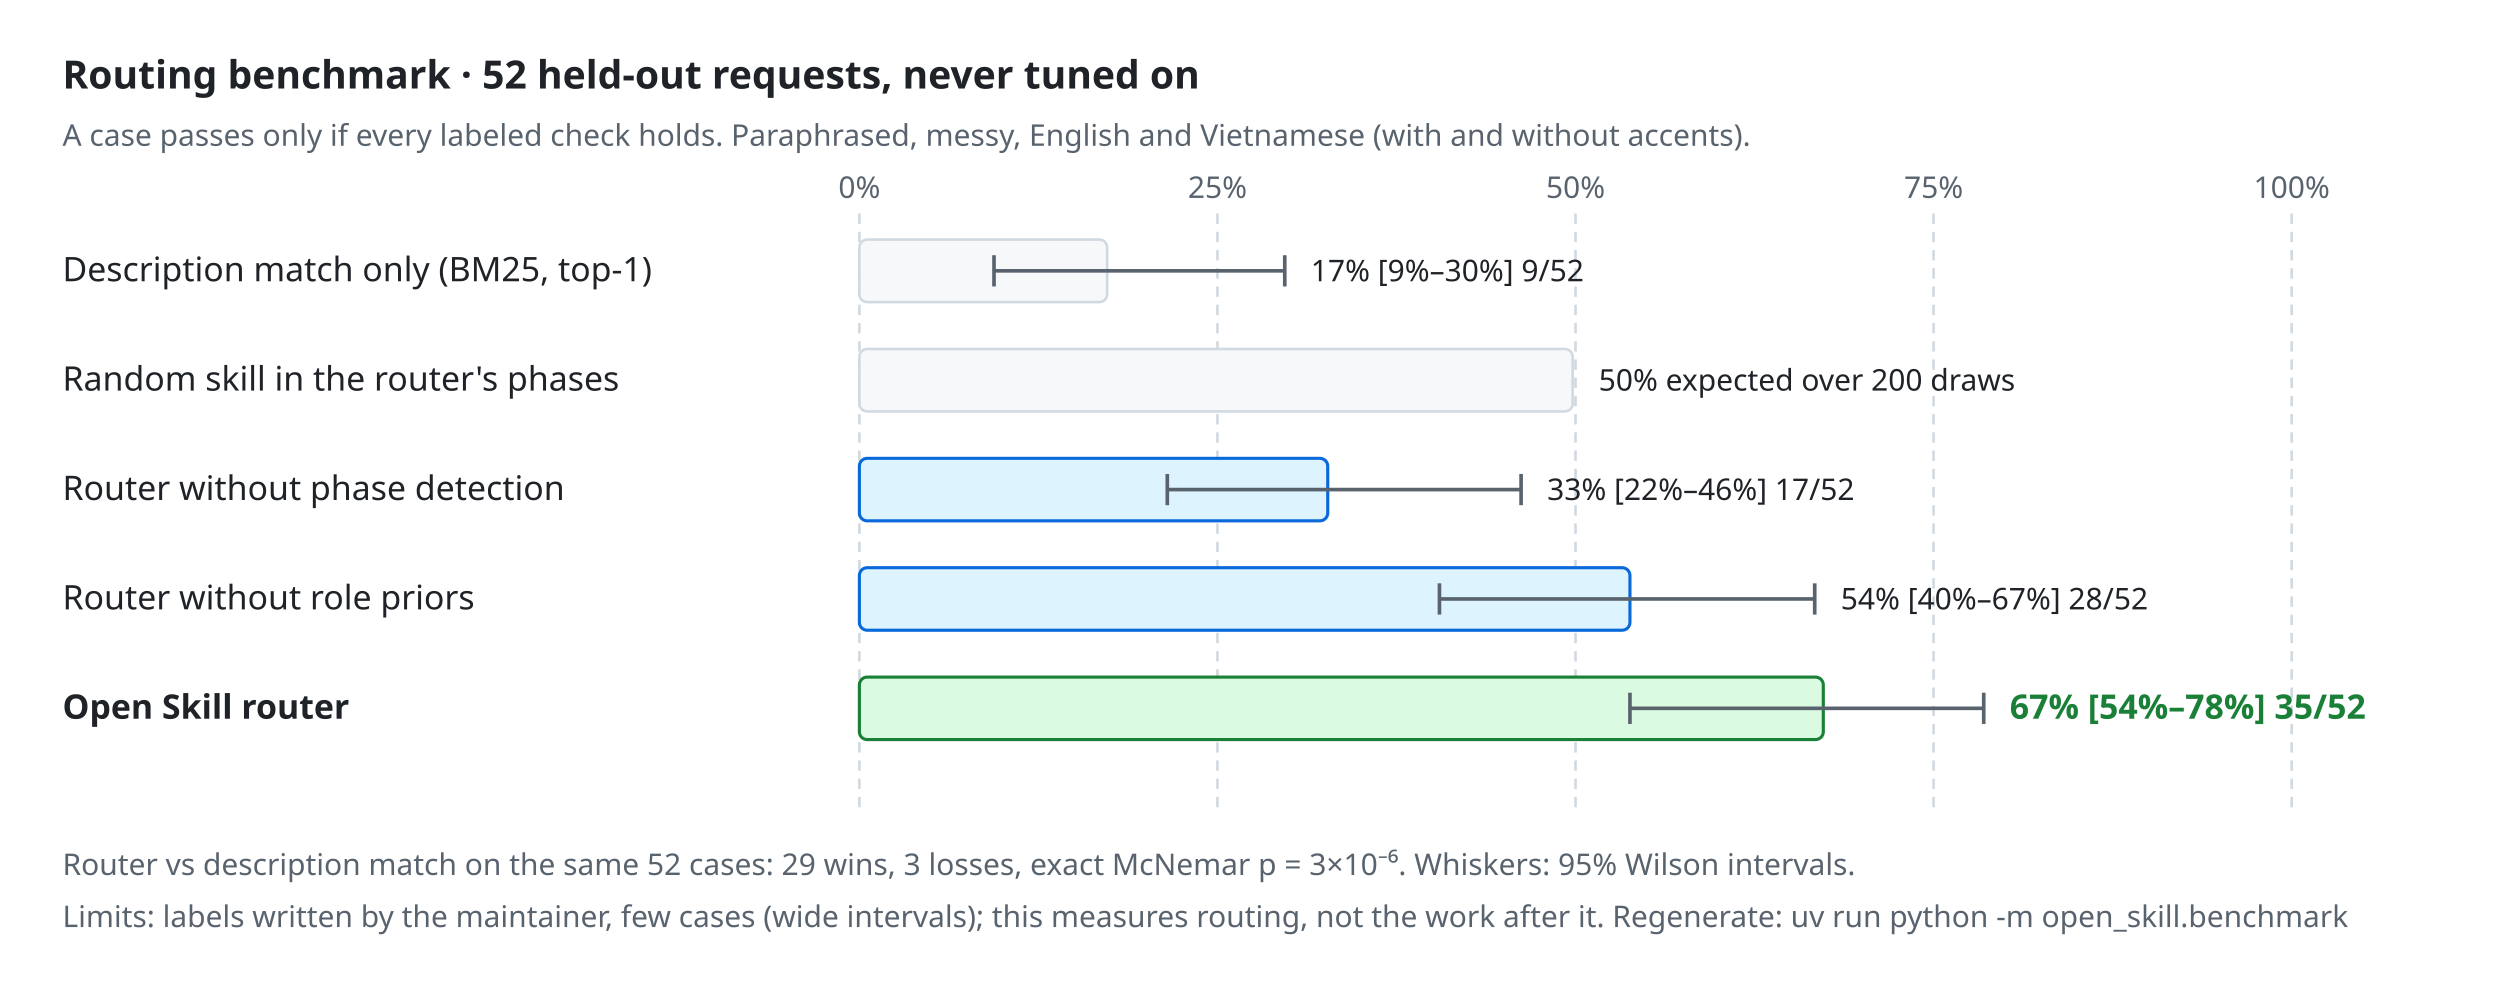
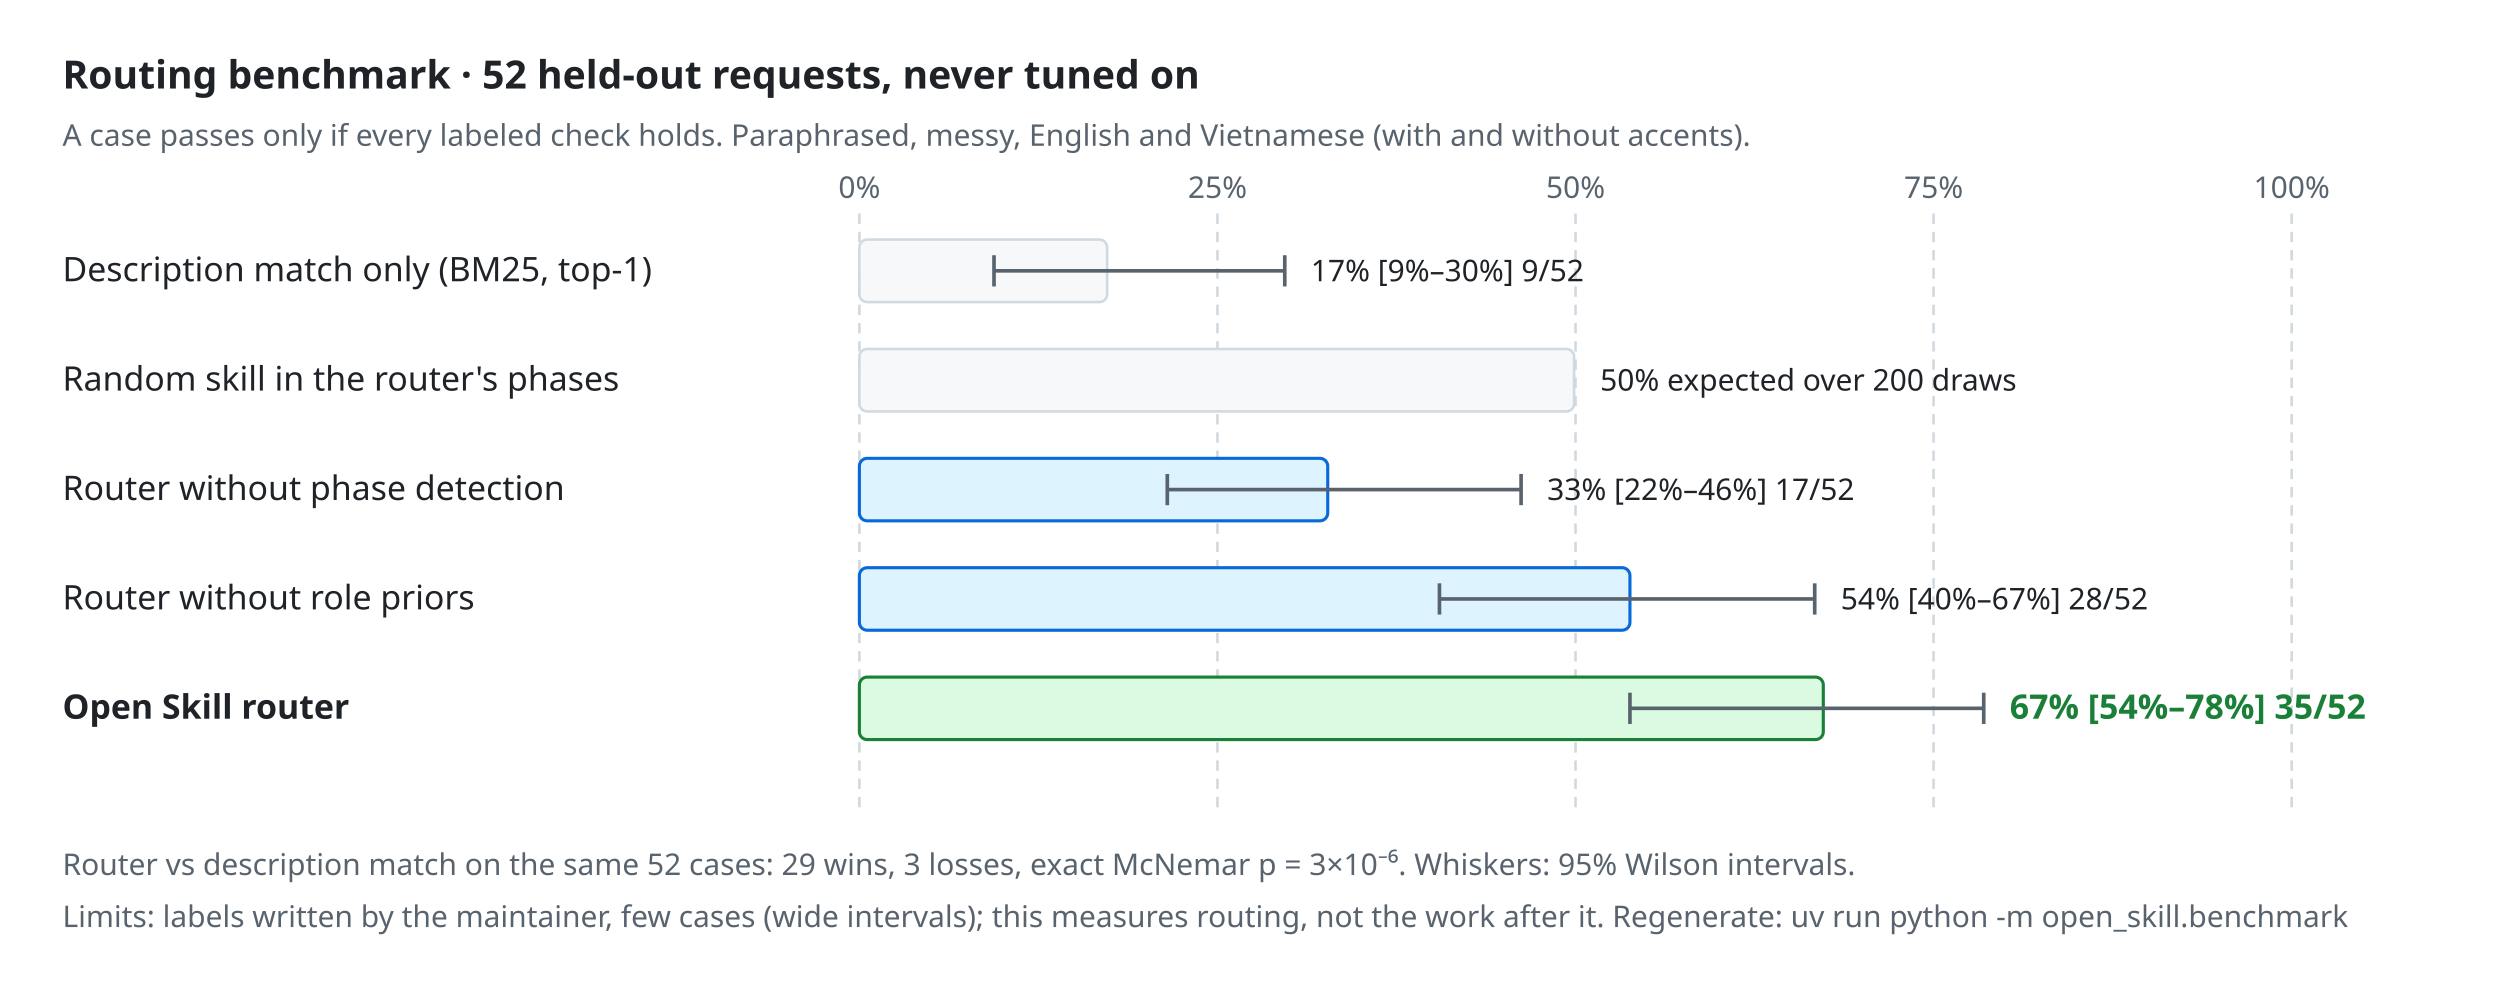
<svg xmlns="http://www.w3.org/2000/svg" width="960" height="380" viewBox="0 0 960 380" role="img" aria-label="Held-out routing benchmark: 52 requests never tuned on. Description match only (BM25, top-1) 17%; Random skill in the router's phases 50%; Router without phase detection 33%; Router without role priors 54%; Open Skill router 67%">
  <style>text{font-family:-apple-system,BlinkMacSystemFont,'Segoe UI','Noto Sans',Helvetica,Arial,sans-serif;font-size:13px;fill:#1f2328}.m{fill:#59636e}.b{font-weight:600}.s{font-size:11.5px}.h{font-size:15px;font-weight:600}.mono{font-family:ui-monospace,SFMono-Regular,'SF Mono',Menlo,Consolas,'Liberation Mono',monospace;font-size:12px}.box{fill:#f6f8fa;stroke:#d1d9e0;stroke-width:1}.dash{fill:none;stroke:#d1d9e0;stroke-width:1;stroke-dasharray:4 3}.edge{fill:none;stroke:#59636e;stroke-width:1.4}.blue{fill:#ddf4ff;stroke:#0969da;stroke-width:1.2}.t-blue{fill:#0969da}.e-blue{fill:none;stroke:#0969da}#arrow-blue path{fill:#0969da}.green{fill:#dafbe1;stroke:#1a7f37;stroke-width:1.2}.t-green{fill:#1a7f37}.e-green{fill:none;stroke:#1a7f37}#arrow-green path{fill:#1a7f37}.orange{fill:#fff1e5;stroke:#bc4c00;stroke-width:1.2}.t-orange{fill:#bc4c00}.e-orange{fill:none;stroke:#bc4c00}#arrow-orange path{fill:#bc4c00}.purple{fill:#fbefff;stroke:#8250df;stroke-width:1.2}.t-purple{fill:#8250df}.e-purple{fill:none;stroke:#8250df}#arrow-purple path{fill:#8250df}.red{fill:#ffebe9;stroke:#cf222e;stroke-width:1.2}.t-red{fill:#cf222e}.e-red{fill:none;stroke:#cf222e}#arrow-red path{fill:#cf222e}#arrow path{fill:#59636e}</style>
  <defs>
    <marker id="arrow" viewBox="0 0 10 10" refX="9" refY="5" markerWidth="8" markerHeight="8" markerUnits="userSpaceOnUse" orient="auto-start-reverse">
      <path d="M0 0L10 5L0 10z" />
    </marker>
    <marker id="arrow-blue" viewBox="0 0 10 10" refX="9" refY="5" markerWidth="8" markerHeight="8" markerUnits="userSpaceOnUse" orient="auto-start-reverse">
      <path d="M0 0L10 5L0 10z" />
    </marker>
    <marker id="arrow-green" viewBox="0 0 10 10" refX="9" refY="5" markerWidth="8" markerHeight="8" markerUnits="userSpaceOnUse" orient="auto-start-reverse">
      <path d="M0 0L10 5L0 10z" />
    </marker>
    <marker id="arrow-orange" viewBox="0 0 10 10" refX="9" refY="5" markerWidth="8" markerHeight="8" markerUnits="userSpaceOnUse" orient="auto-start-reverse">
      <path d="M0 0L10 5L0 10z" />
    </marker>
    <marker id="arrow-purple" viewBox="0 0 10 10" refX="9" refY="5" markerWidth="8" markerHeight="8" markerUnits="userSpaceOnUse" orient="auto-start-reverse">
      <path d="M0 0L10 5L0 10z" />
    </marker>
    <marker id="arrow-red" viewBox="0 0 10 10" refX="9" refY="5" markerWidth="8" markerHeight="8" markerUnits="userSpaceOnUse" orient="auto-start-reverse">
      <path d="M0 0L10 5L0 10z" />
    </marker>
  </defs>
  <text x="24" y="34" class="h">Routing benchmark · 52 held-out requests, never tuned on</text>
  <text x="24" y="56" class="m s">A case passes only if every labeled check holds. Paraphrased, messy, English and Vietnamese (with and without accents).</text>
  <line x1="330" y1="82" x2="330" y2="310" class="dash" />
  <text x="330" y="76" class="m s" text-anchor="middle">0%</text>
  <line x1="467.5" y1="82" x2="467.5" y2="310" class="dash" />
  <text x="467.5" y="76" class="m s" text-anchor="middle">25%</text>
  <line x1="605" y1="82" x2="605" y2="310" class="dash" />
  <text x="605" y="76" class="m s" text-anchor="middle">50%</text>
  <line x1="742.5" y1="82" x2="742.5" y2="310" class="dash" />
  <text x="742.5" y="76" class="m s" text-anchor="middle">75%</text>
  <line x1="880" y1="82" x2="880" y2="310" class="dash" />
  <text x="880" y="76" class="m s" text-anchor="middle">100%</text>
  <text x="24" y="108">Description match only (BM25, top-1)</text>
  <rect x="330" y="92" width="95.15" height="24" rx="3" class="box" />
  <line x1="381.7" y1="104.0" x2="493.35" y2="104.0" class="edge" />
  <line x1="381.7" y1="98" x2="381.7" y2="110" class="edge" />
  <line x1="493.35" y1="98" x2="493.35" y2="110" class="edge" />
  <text x="503.35" y="108" class="s">17%  [9%–30%]  9/52</text>
  <text x="24" y="150">Random skill in the router's phases</text>
-   <rect x="330" y="134" width="273.9" height="24" rx="3" class="box" />
-   <text x="613.9" y="150" class="s">50% expected over 200 draws</text>
+   <rect x="330" y="134" width="274.45" height="24" rx="3" class="box" />
+   <text x="614.45" y="150" class="s">50% expected over 200 draws</text>
  <text x="24" y="192">Router without phase detection</text>
  <rect x="330" y="176" width="179.85" height="24" rx="3" class="blue" />
  <line x1="448.25" y1="188.0" x2="584.1" y2="188.0" class="edge" />
  <line x1="448.25" y1="182" x2="448.25" y2="194" class="edge" />
  <line x1="584.1" y1="182" x2="584.1" y2="194" class="edge" />
  <text x="594.1" y="192" class="s">33%  [22%–46%]  17/52</text>
  <text x="24" y="234">Router without role priors</text>
  <rect x="330" y="218" width="295.9" height="24" rx="3" class="blue" />
  <line x1="552.75" y1="230.0" x2="696.85" y2="230.0" class="edge" />
  <line x1="552.75" y1="224" x2="552.75" y2="236" class="edge" />
  <line x1="696.85" y1="224" x2="696.85" y2="236" class="edge" />
  <text x="706.85" y="234" class="s">54%  [40%–67%]  28/52</text>
  <text x="24" y="276" class="b">Open Skill router</text>
  <rect x="330" y="260" width="370.15" height="24" rx="3" class="green" />
  <line x1="625.9" y1="272.0" x2="761.75" y2="272.0" class="edge" />
  <line x1="625.9" y1="266" x2="625.9" y2="278" class="edge" />
  <line x1="761.75" y1="266" x2="761.75" y2="278" class="edge" />
  <text x="771.75" y="276" class="b t-green">67%  [54%–78%]  35/52</text>
  <text x="24" y="336" class="m s">Router vs description match on the same 52 cases: 29 wins, 3 losses, exact McNemar p = 3×10⁻⁶. Whiskers: 95% Wilson intervals.</text>
  <text x="24" y="356" class="m s">Limits: labels written by the maintainer, few cases (wide intervals); this measures routing, not the work after it. Regenerate: uv run python -m open_skill.benchmark</text>
</svg>
